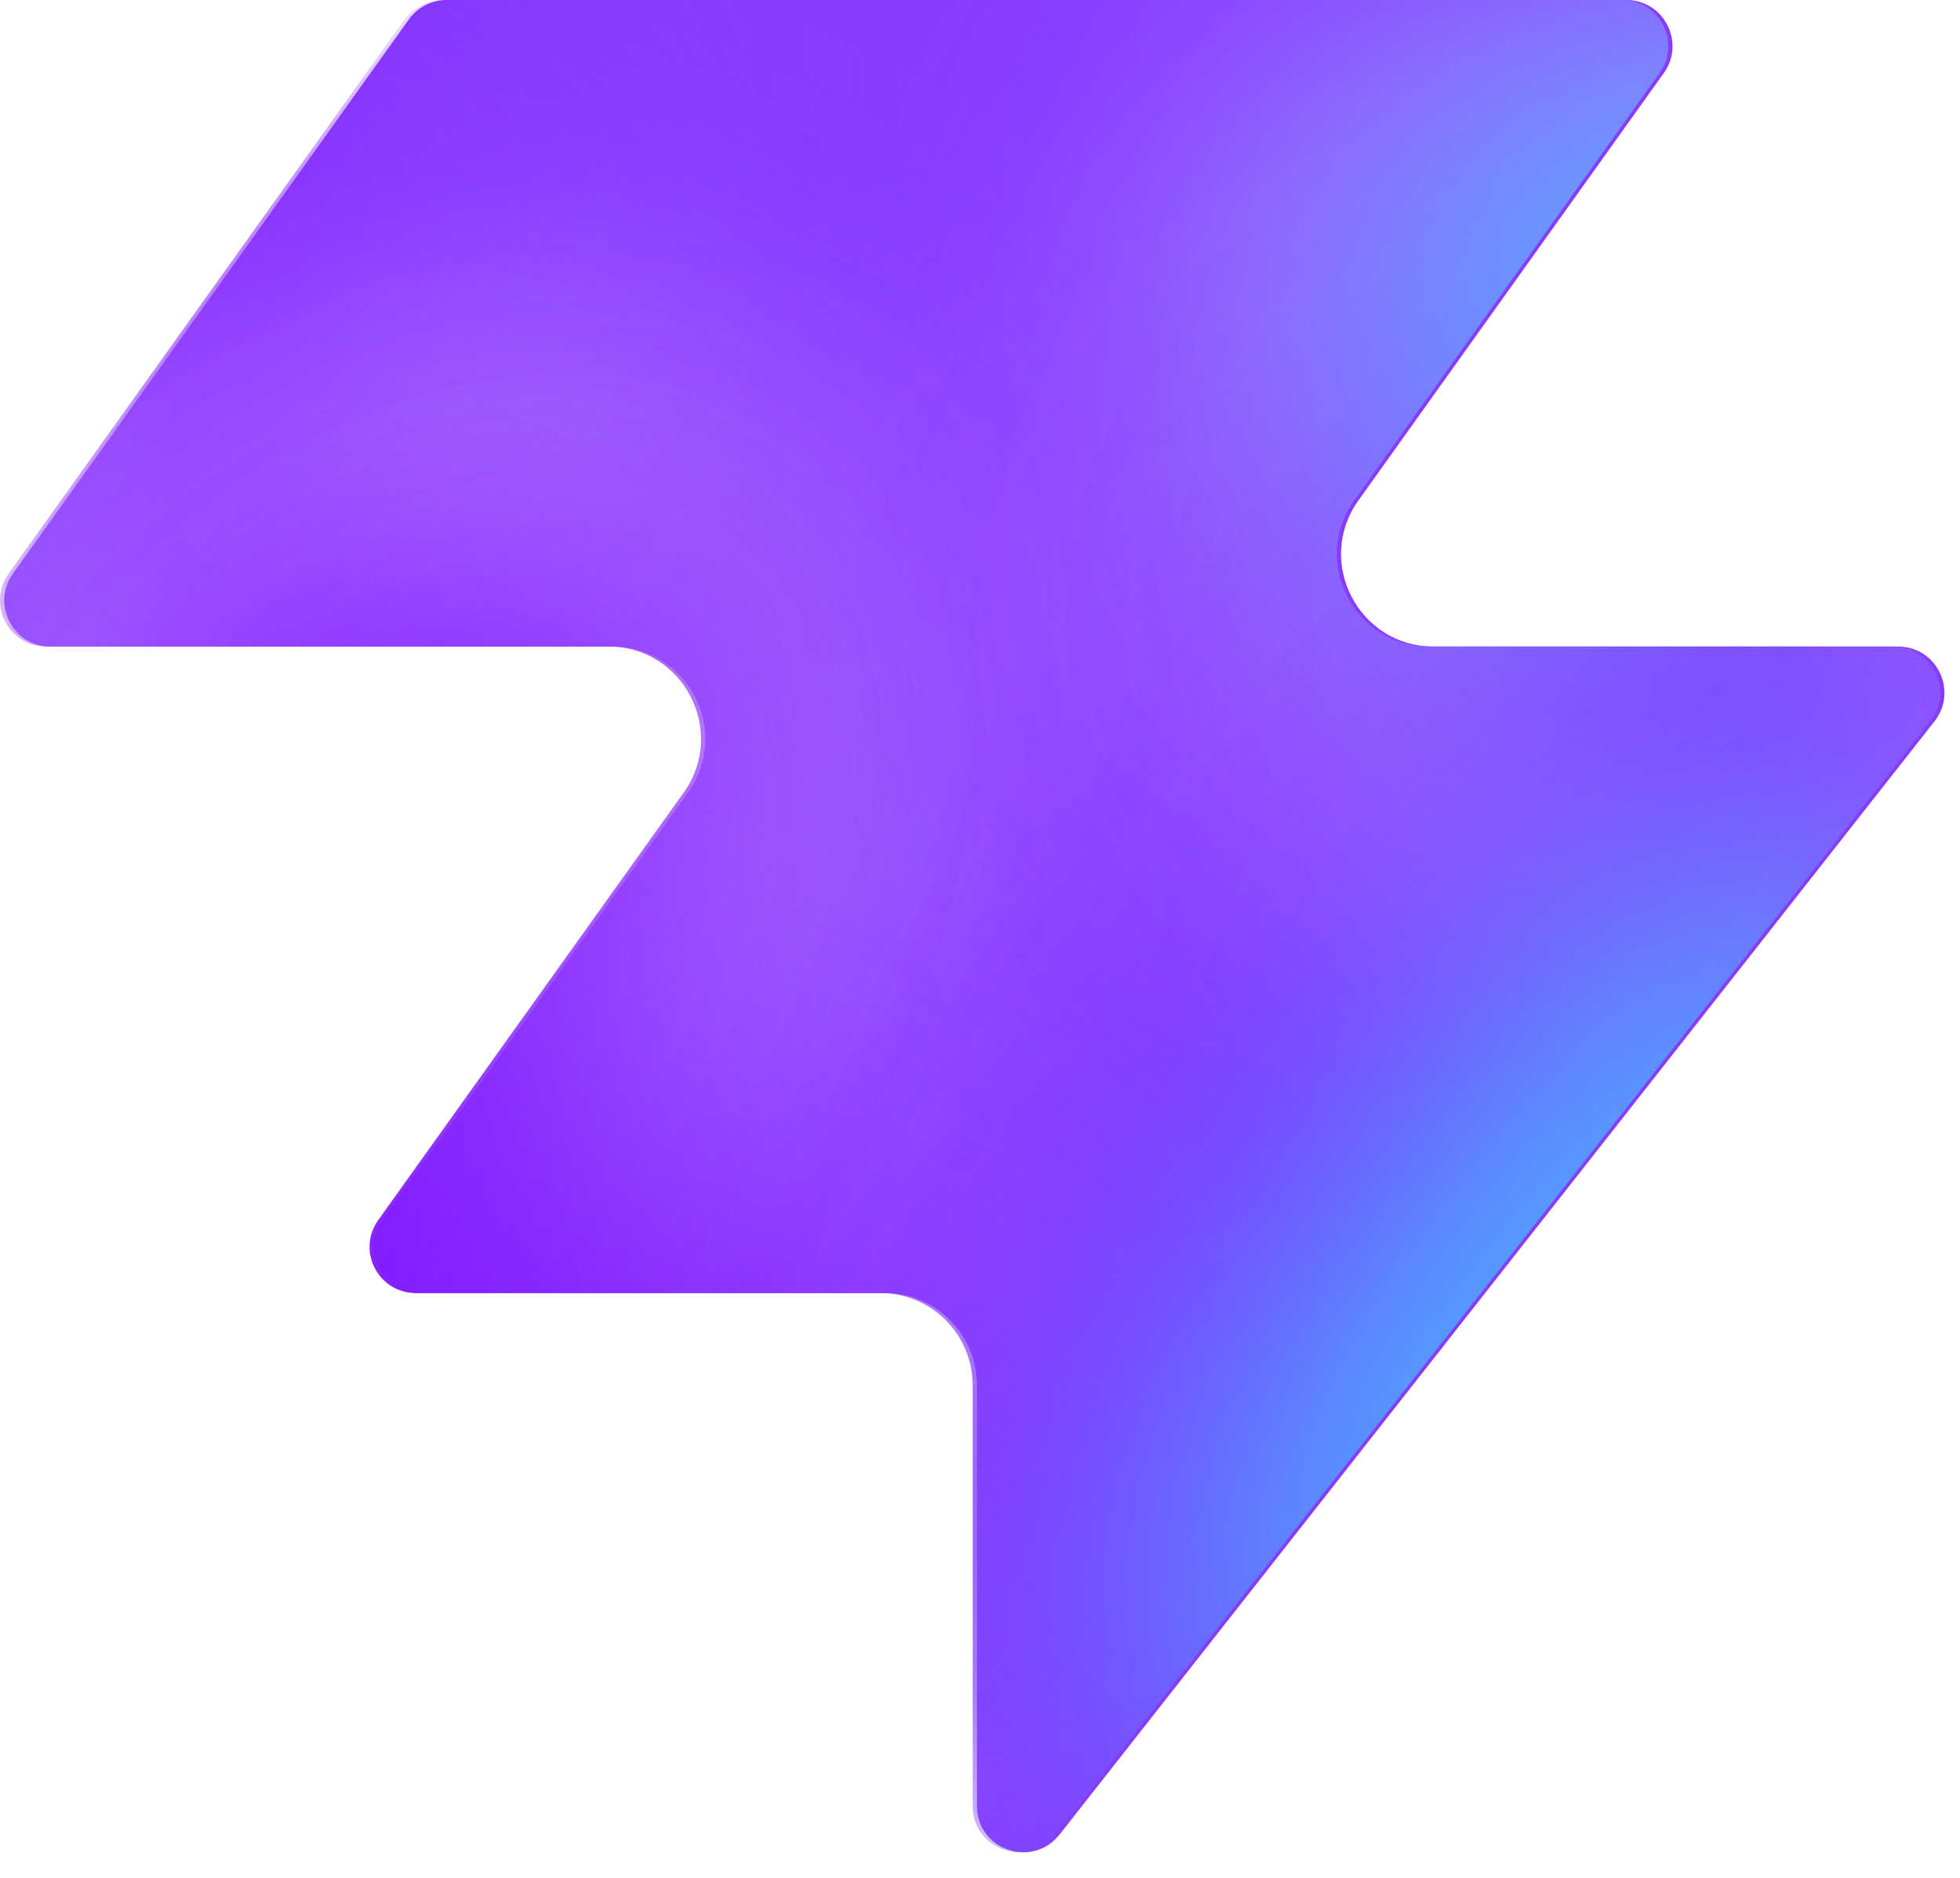
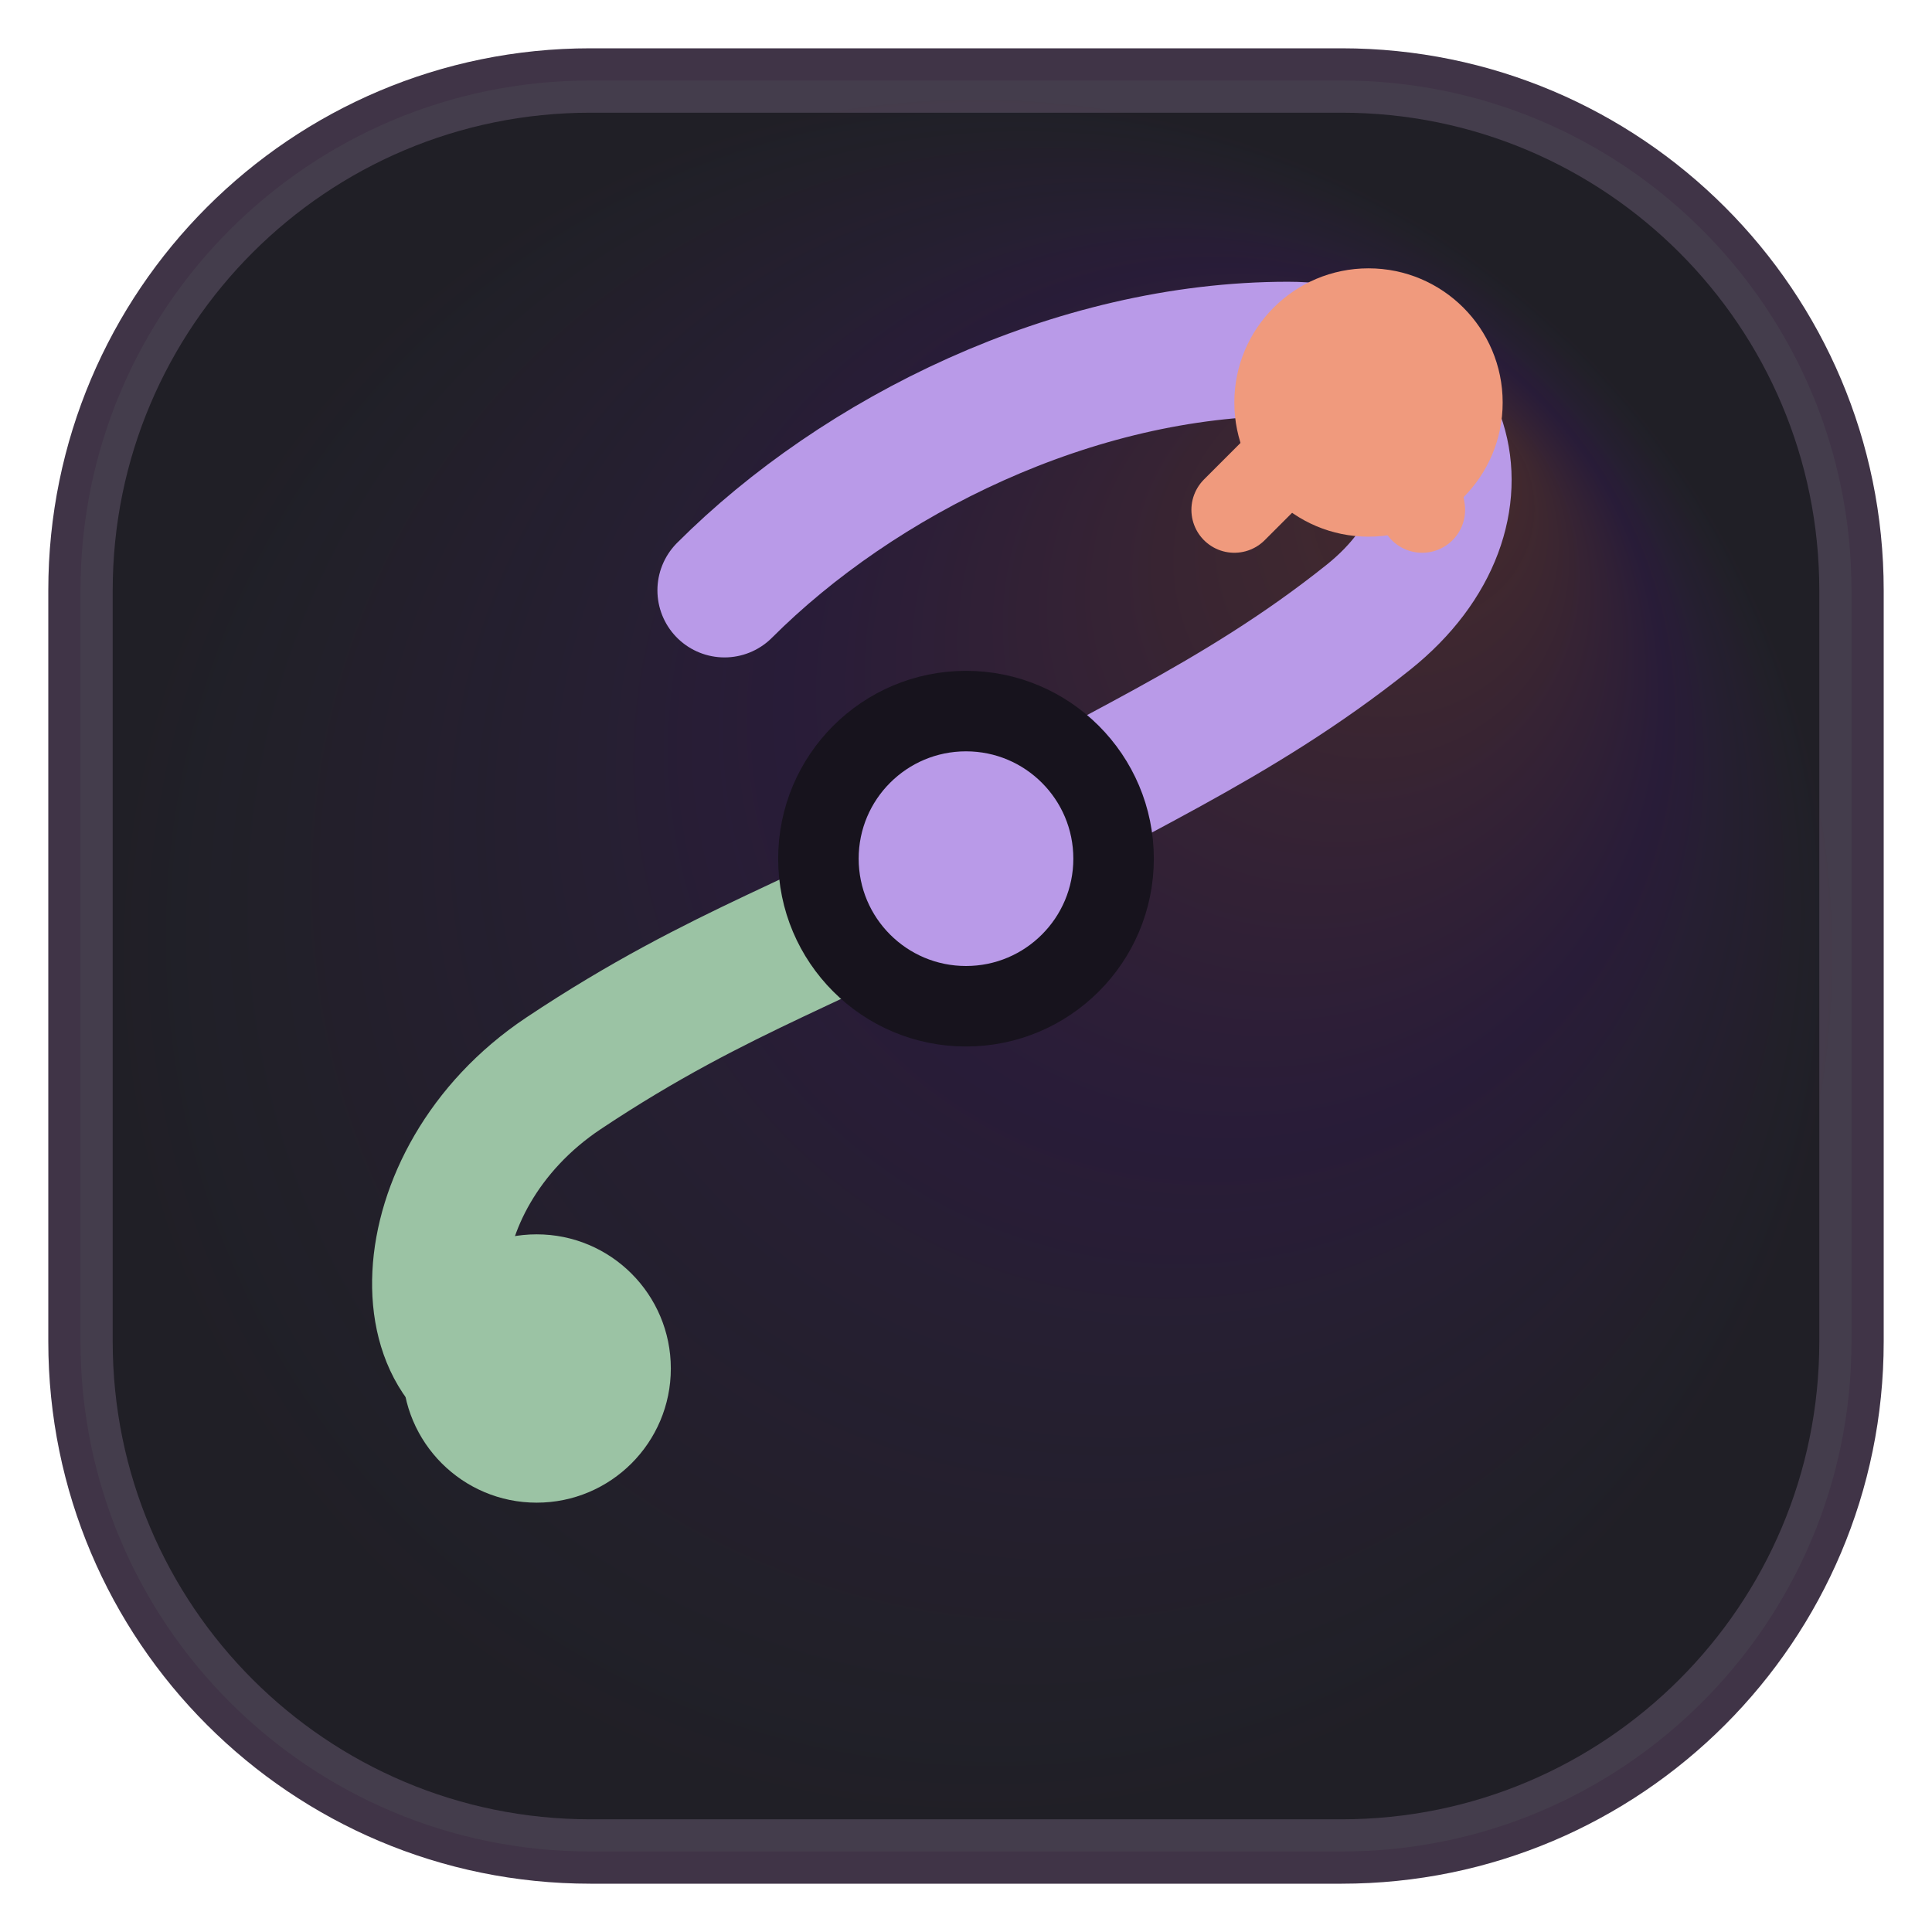
- <svg xmlns="http://www.w3.org/2000/svg" width="48" height="46" fill="none" viewBox="0 0 48 46">
-   <path fill="#863bff" d="M25.946 44.938c-.664.845-2.021.375-2.021-.698V33.937a2.26 2.26 0 0 0-2.262-2.262H10.287c-.92 0-1.456-1.04-.92-1.788l7.48-10.471c1.07-1.497 0-3.578-1.842-3.578H1.237c-.92 0-1.456-1.04-.92-1.788L10.013.474c.214-.297.556-.474.92-.474h28.894c.92 0 1.456 1.04.92 1.788l-7.48 10.471c-1.07 1.498 0 3.579 1.842 3.579h11.377c.943 0 1.473 1.088.89 1.83L25.947 44.94z" style="fill:#863bff;fill:color(display-p3 .525 .23 1);fill-opacity:1" />
-   <mask id="a" width="48" height="46" x="0" y="0" maskUnits="userSpaceOnUse" style="mask-type:alpha">
-     <path fill="#000" d="M25.842 44.938c-.664.844-2.021.375-2.021-.698V33.937a2.26 2.26 0 0 0-2.262-2.262H10.183c-.92 0-1.456-1.04-.92-1.788l7.48-10.471c1.07-1.498 0-3.579-1.842-3.579H1.133c-.92 0-1.456-1.04-.92-1.787L9.91.473c.214-.297.556-.474.92-.474h28.894c.92 0 1.456 1.04.92 1.788l-7.48 10.471c-1.07 1.498 0 3.578 1.842 3.578h11.377c.943 0 1.473 1.088.89 1.832L25.843 44.94z" style="fill:#000;fill-opacity:1" />
-   </mask>
-   <g mask="url(#a)">
-     <g filter="url(#b)">
-       <ellipse cx="5.508" cy="14.704" fill="#ede6ff" rx="5.508" ry="14.704" style="fill:#ede6ff;fill:color(display-p3 .927 .903 1);fill-opacity:1" transform="matrix(.00324 1 1 -.00324 -4.47 31.516)" />
-     </g>
-     <g filter="url(#c)">
-       <ellipse cx="10.399" cy="29.851" fill="#ede6ff" rx="10.399" ry="29.851" style="fill:#ede6ff;fill:color(display-p3 .927 .903 1);fill-opacity:1" transform="matrix(.00324 1 1 -.00324 -39.328 7.883)" />
-     </g>
-     <g filter="url(#d)">
-       <ellipse cx="5.508" cy="30.487" fill="#7e14ff" rx="5.508" ry="30.487" style="fill:#7e14ff;fill:color(display-p3 .492 .077 1);fill-opacity:1" transform="rotate(89.814 -25.913 -14.639)scale(1 -1)" />
-     </g>
-     <g filter="url(#e)">
-       <ellipse cx="5.508" cy="30.599" fill="#7e14ff" rx="5.508" ry="30.599" style="fill:#7e14ff;fill:color(display-p3 .492 .077 1);fill-opacity:1" transform="rotate(89.814 -32.644 -3.334)scale(1 -1)" />
-     </g>
-     <g filter="url(#f)">
-       <ellipse cx="5.508" cy="30.599" fill="#7e14ff" rx="5.508" ry="30.599" style="fill:#7e14ff;fill:color(display-p3 .492 .077 1);fill-opacity:1" transform="matrix(.00324 1 1 -.00324 -34.34 30.47)" />
-     </g>
-     <g filter="url(#g)">
-       <ellipse cx="14.072" cy="22.078" fill="#ede6ff" rx="14.072" ry="22.078" style="fill:#ede6ff;fill:color(display-p3 .927 .903 1);fill-opacity:1" transform="rotate(93.35 24.506 48.493)scale(-1 1)" />
-     </g>
-     <g filter="url(#h)">
-       <ellipse cx="3.47" cy="21.501" fill="#7e14ff" rx="3.47" ry="21.501" style="fill:#7e14ff;fill:color(display-p3 .492 .077 1);fill-opacity:1" transform="rotate(89.009 28.708 47.59)scale(-1 1)" />
-     </g>
-     <g filter="url(#i)">
-       <ellipse cx="3.47" cy="21.501" fill="#7e14ff" rx="3.47" ry="21.501" style="fill:#7e14ff;fill:color(display-p3 .492 .077 1);fill-opacity:1" transform="rotate(89.009 28.708 47.59)scale(-1 1)" />
-     </g>
-     <g filter="url(#j)">
-       <ellipse cx=".387" cy="8.972" fill="#7e14ff" rx="4.407" ry="29.108" style="fill:#7e14ff;fill:color(display-p3 .492 .077 1);fill-opacity:1" transform="rotate(39.51 .387 8.972)" />
-     </g>
-     <g filter="url(#k)">
-       <ellipse cx="47.523" cy="-6.092" fill="#7e14ff" rx="4.407" ry="29.108" style="fill:#7e14ff;fill:color(display-p3 .492 .077 1);fill-opacity:1" transform="rotate(37.892 47.523 -6.092)" />
-     </g>
-     <g filter="url(#l)">
-       <ellipse cx="41.412" cy="6.333" fill="#47bfff" rx="5.971" ry="9.665" style="fill:#47bfff;fill:color(display-p3 .28 .748 1);fill-opacity:1" transform="rotate(37.892 41.412 6.333)" />
-     </g>
-     <g filter="url(#m)">
-       <ellipse cx="-1.879" cy="38.332" fill="#7e14ff" rx="4.407" ry="29.108" style="fill:#7e14ff;fill:color(display-p3 .492 .077 1);fill-opacity:1" transform="rotate(37.892 -1.88 38.332)" />
-     </g>
-     <g filter="url(#n)">
-       <ellipse cx="-1.879" cy="38.332" fill="#7e14ff" rx="4.407" ry="29.108" style="fill:#7e14ff;fill:color(display-p3 .492 .077 1);fill-opacity:1" transform="rotate(37.892 -1.88 38.332)" />
-     </g>
-     <g filter="url(#o)">
-       <ellipse cx="35.651" cy="29.907" fill="#7e14ff" rx="4.407" ry="29.108" style="fill:#7e14ff;fill:color(display-p3 .492 .077 1);fill-opacity:1" transform="rotate(37.892 35.651 29.907)" />
-     </g>
-     <g filter="url(#p)">
-       <ellipse cx="38.418" cy="32.4" fill="#47bfff" rx="5.971" ry="15.297" style="fill:#47bfff;fill:color(display-p3 .28 .748 1);fill-opacity:1" transform="rotate(37.892 38.418 32.4)" />
-     </g>
-   </g>
+ <svg xmlns="http://www.w3.org/2000/svg" viewBox="0 0 36 36" fill="none">
  <defs>
-     <filter id="b" width="60.045" height="41.654" x="-19.77" y="16.149" color-interpolation-filters="sRGB" filterUnits="userSpaceOnUse">
-       <feFlood flood-opacity="0" result="BackgroundImageFix" />
-       <feBlend in="SourceGraphic" in2="BackgroundImageFix" result="shape" />
-       <feGaussianBlur result="effect1_foregroundBlur_2002_17158" stdDeviation="7.659" />
-     </filter>
-     <filter id="c" width="90.34" height="51.437" x="-54.613" y="-7.533" color-interpolation-filters="sRGB" filterUnits="userSpaceOnUse">
-       <feFlood flood-opacity="0" result="BackgroundImageFix" />
-       <feBlend in="SourceGraphic" in2="BackgroundImageFix" result="shape" />
-       <feGaussianBlur result="effect1_foregroundBlur_2002_17158" stdDeviation="7.659" />
-     </filter>
-     <filter id="d" width="79.355" height="29.4" x="-49.64" y="2.03" color-interpolation-filters="sRGB" filterUnits="userSpaceOnUse">
-       <feFlood flood-opacity="0" result="BackgroundImageFix" />
-       <feBlend in="SourceGraphic" in2="BackgroundImageFix" result="shape" />
-       <feGaussianBlur result="effect1_foregroundBlur_2002_17158" stdDeviation="4.596" />
-     </filter>
-     <filter id="e" width="79.579" height="29.4" x="-45.045" y="20.029" color-interpolation-filters="sRGB" filterUnits="userSpaceOnUse">
-       <feFlood flood-opacity="0" result="BackgroundImageFix" />
-       <feBlend in="SourceGraphic" in2="BackgroundImageFix" result="shape" />
-       <feGaussianBlur result="effect1_foregroundBlur_2002_17158" stdDeviation="4.596" />
-     </filter>
-     <filter id="f" width="79.579" height="29.4" x="-43.513" y="21.178" color-interpolation-filters="sRGB" filterUnits="userSpaceOnUse">
-       <feFlood flood-opacity="0" result="BackgroundImageFix" />
-       <feBlend in="SourceGraphic" in2="BackgroundImageFix" result="shape" />
-       <feGaussianBlur result="effect1_foregroundBlur_2002_17158" stdDeviation="4.596" />
-     </filter>
-     <filter id="g" width="74.749" height="58.852" x="15.756" y="-17.901" color-interpolation-filters="sRGB" filterUnits="userSpaceOnUse">
-       <feFlood flood-opacity="0" result="BackgroundImageFix" />
-       <feBlend in="SourceGraphic" in2="BackgroundImageFix" result="shape" />
-       <feGaussianBlur result="effect1_foregroundBlur_2002_17158" stdDeviation="7.659" />
-     </filter>
-     <filter id="h" width="61.377" height="25.362" x="23.548" y="2.284" color-interpolation-filters="sRGB" filterUnits="userSpaceOnUse">
-       <feFlood flood-opacity="0" result="BackgroundImageFix" />
-       <feBlend in="SourceGraphic" in2="BackgroundImageFix" result="shape" />
-       <feGaussianBlur result="effect1_foregroundBlur_2002_17158" stdDeviation="4.596" />
-     </filter>
-     <filter id="i" width="61.377" height="25.362" x="23.548" y="2.284" color-interpolation-filters="sRGB" filterUnits="userSpaceOnUse">
-       <feFlood flood-opacity="0" result="BackgroundImageFix" />
-       <feBlend in="SourceGraphic" in2="BackgroundImageFix" result="shape" />
-       <feGaussianBlur result="effect1_foregroundBlur_2002_17158" stdDeviation="4.596" />
-     </filter>
-     <filter id="j" width="56.045" height="63.649" x="-27.636" y="-22.853" color-interpolation-filters="sRGB" filterUnits="userSpaceOnUse">
-       <feFlood flood-opacity="0" result="BackgroundImageFix" />
-       <feBlend in="SourceGraphic" in2="BackgroundImageFix" result="shape" />
-       <feGaussianBlur result="effect1_foregroundBlur_2002_17158" stdDeviation="4.596" />
-     </filter>
-     <filter id="k" width="54.814" height="64.646" x="20.116" y="-38.415" color-interpolation-filters="sRGB" filterUnits="userSpaceOnUse">
-       <feFlood flood-opacity="0" result="BackgroundImageFix" />
-       <feBlend in="SourceGraphic" in2="BackgroundImageFix" result="shape" />
-       <feGaussianBlur result="effect1_foregroundBlur_2002_17158" stdDeviation="4.596" />
-     </filter>
-     <filter id="l" width="33.541" height="35.313" x="24.641" y="-11.323" color-interpolation-filters="sRGB" filterUnits="userSpaceOnUse">
-       <feFlood flood-opacity="0" result="BackgroundImageFix" />
-       <feBlend in="SourceGraphic" in2="BackgroundImageFix" result="shape" />
-       <feGaussianBlur result="effect1_foregroundBlur_2002_17158" stdDeviation="4.596" />
-     </filter>
-     <filter id="m" width="54.814" height="64.646" x="-29.286" y="6.009" color-interpolation-filters="sRGB" filterUnits="userSpaceOnUse">
-       <feFlood flood-opacity="0" result="BackgroundImageFix" />
-       <feBlend in="SourceGraphic" in2="BackgroundImageFix" result="shape" />
-       <feGaussianBlur result="effect1_foregroundBlur_2002_17158" stdDeviation="4.596" />
-     </filter>
-     <filter id="n" width="54.814" height="64.646" x="-29.286" y="6.009" color-interpolation-filters="sRGB" filterUnits="userSpaceOnUse">
-       <feFlood flood-opacity="0" result="BackgroundImageFix" />
-       <feBlend in="SourceGraphic" in2="BackgroundImageFix" result="shape" />
-       <feGaussianBlur result="effect1_foregroundBlur_2002_17158" stdDeviation="4.596" />
-     </filter>
-     <filter id="o" width="54.814" height="64.646" x="8.244" y="-2.416" color-interpolation-filters="sRGB" filterUnits="userSpaceOnUse">
-       <feFlood flood-opacity="0" result="BackgroundImageFix" />
-       <feBlend in="SourceGraphic" in2="BackgroundImageFix" result="shape" />
-       <feGaussianBlur result="effect1_foregroundBlur_2002_17158" stdDeviation="4.596" />
-     </filter>
-     <filter id="p" width="39.409" height="43.623" x="18.713" y="10.588" color-interpolation-filters="sRGB" filterUnits="userSpaceOnUse">
-       <feFlood flood-opacity="0" result="BackgroundImageFix" />
-       <feBlend in="SourceGraphic" in2="BackgroundImageFix" result="shape" />
-       <feGaussianBlur result="effect1_foregroundBlur_2002_17158" stdDeviation="4.596" />
-     </filter>
+     <radialGradient id="fav-glow" cx="0.5" cy="0.5" r="0.5" fx="0.8" fy="0.2">
+       <stop offset="0%" stop-color="#D97757" stop-opacity="0.25" />
+       <stop offset="50%" stop-color="#7041A6" stop-opacity="0.2" />
+       <stop offset="100%" stop-color="#6E8B74" stop-opacity="0.1" />
+     </radialGradient>
  </defs>
+   <rect x="1.5" y="1.5" width="33" height="33" rx="9.5" fill="#17131D" stroke="#403447" stroke-width="1.2" />
+   <rect x="1.5" y="1.5" width="33" height="33" rx="9.5" fill="url(#fav-glow)" />
+   <path d="M 10 26 C 7.5 26, 7.5 22, 10.5 20 C 13.5 18, 15.5 17.5, 18 16" stroke="#9BC3A4" stroke-width="2.5" stroke-linecap="round" />
+   <path d="M 18 16 C 20.5 14.5, 23 13.5, 25.5 11.5 C 28 9.5, 27 6.5, 24 6.5 C 20 6.5, 16 8.5, 13.5 11" stroke="#B99AE8" stroke-width="2.5" stroke-linecap="round" />
+   <circle cx="10" cy="25.5" r="2.5" fill="#9BC3A4" />
+   <circle cx="18" cy="16" r="2.75" fill="#B99AE8" stroke="#17131D" stroke-width="1.5" />
+   <circle cx="25.5" cy="7.5" r="2.5" fill="#F09A7D" />
+   <path d="M 23 9.5 L 26 6.5 L 26.5 9.5" stroke="#F09A7D" stroke-width="1.6" stroke-linecap="round" stroke-linejoin="round" />
</svg>
